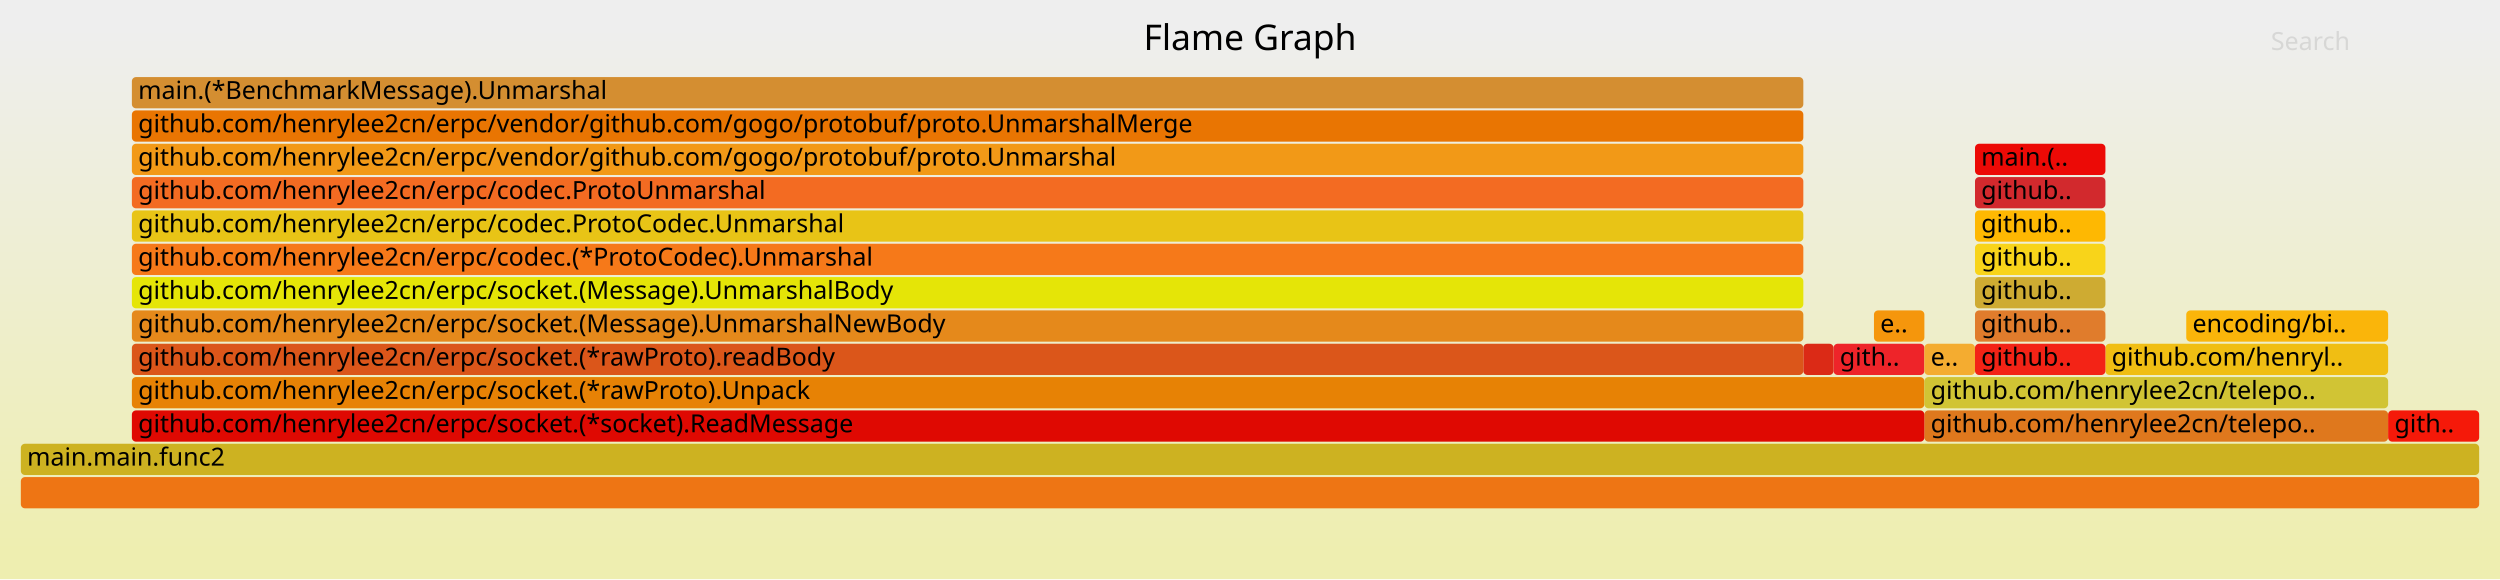
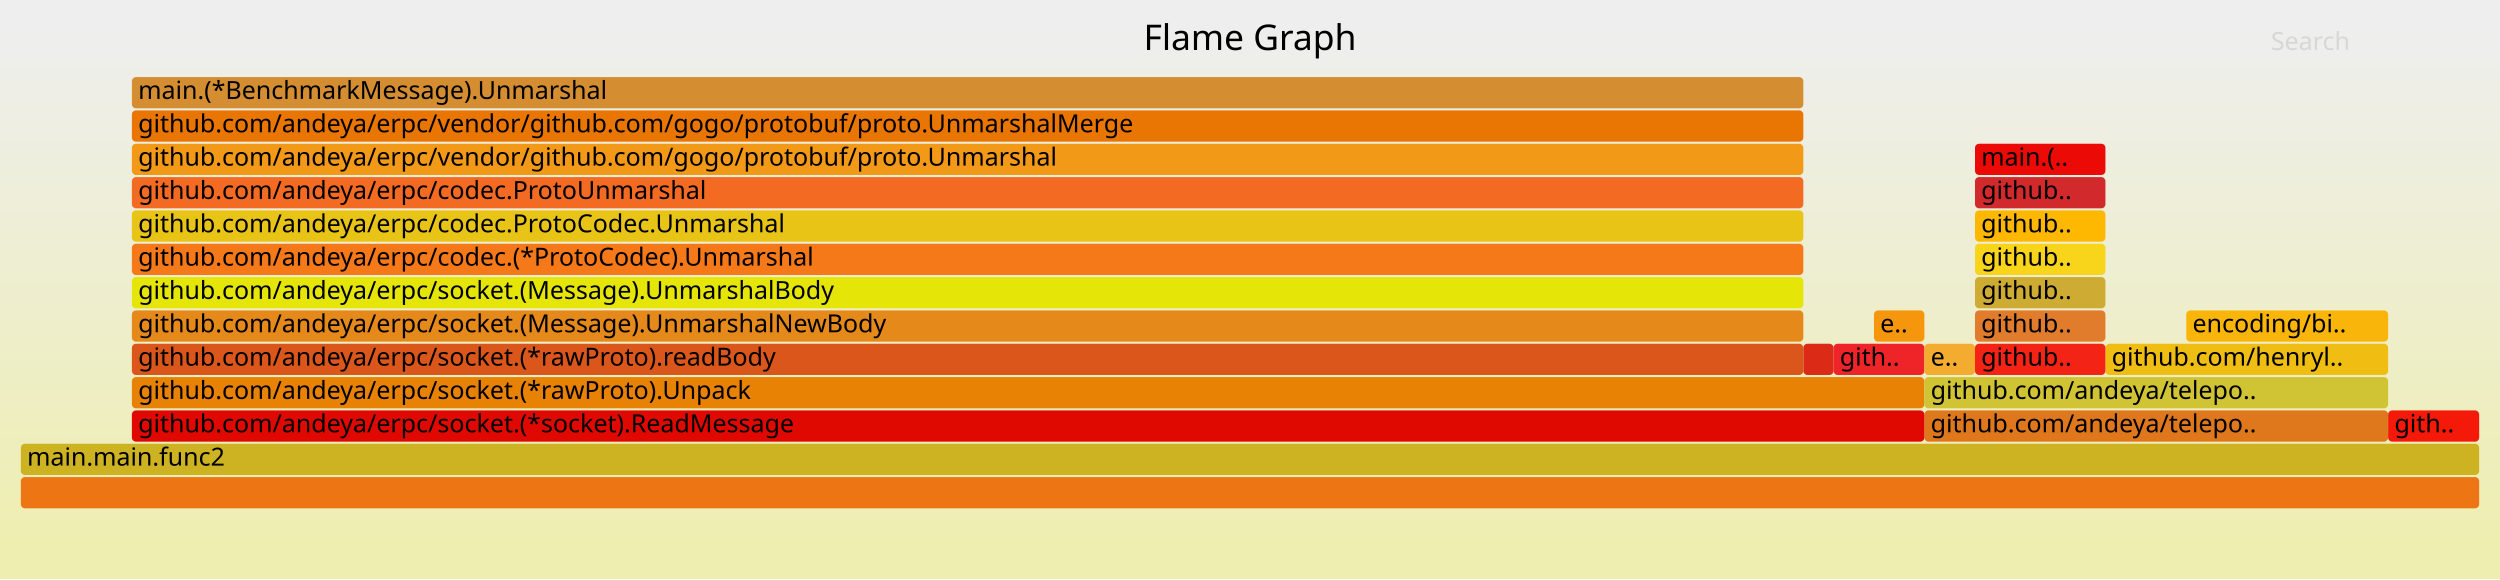
<svg xmlns="http://www.w3.org/2000/svg" version="1.1" width="1200" height="278" viewBox="0 0 1200 278">
  <defs>
    <linearGradient id="background" y1="0" y2="1" x1="0" x2="0">
      <stop stop-color="#eeeeee" offset="5%" />
      <stop stop-color="#eeeeb0" offset="95%" />
    </linearGradient>
  </defs>
  <style type="text/css">
	.func_g:hover { stroke:black; stroke-width:0.5; cursor:pointer; }
</style>
  <rect x="0.0" y="0" width="1200.0" height="278.0" fill="url(#background)" />
  <text text-anchor="middle" x="600.00" y="24" font-size="17" font-family="Verdana" fill="rgb(0,0,0)">Flame Graph</text>
  <text text-anchor="" x="10.00" y="261" font-size="12" font-family="Verdana" fill="rgb(0,0,0)" id="details"> </text>
  <text text-anchor="" x="10.00" y="24" font-size="12" font-family="Verdana" fill="rgb(0,0,0)" id="unzoom" style="opacity:0.0;cursor:pointer">Reset Zoom</text>
  <text text-anchor="" x="1090.00" y="24" font-size="12" font-family="Verdana" fill="rgb(0,0,0)" id="search" style="opacity:0.1;cursor:pointer">Search</text>
  <text text-anchor="" x="1090.00" y="261" font-size="12" font-family="Verdana" fill="rgb(0,0,0)" id="matched"> </text>
  <g class="func_g">
    <rect x="948.0" y="149" width="62.6" height="15.0" fill="rgb(224,124,44)" rx="2" ry="2" />
    <text text-anchor="" x="950.97" y="159.5" font-size="12" font-family="Verdana" fill="rgb(0,0,0)">github..</text>
  </g>
  <g class="func_g">
    <rect x="63.3" y="181" width="860.4" height="15.0" fill="rgb(231,130,5)" rx="2" ry="2" />
-     <text text-anchor="" x="66.32" y="191.5" font-size="12" font-family="Verdana" fill="rgb(0,0,0)">github.com/henrylee2cn/erpc/socket.(*rawProto).Unpack</text>
+     <text text-anchor="" x="66.32" y="191.5" font-size="12" font-family="Verdana" fill="rgb(0,0,0)">github.com/andeya/erpc/socket.(*rawProto).Unpack</text>
  </g>
  <g class="func_g">
    <rect x="63.3" y="37" width="802.3" height="15.0" fill="rgb(212,142,49)" rx="2" ry="2" />
    <text text-anchor="" x="66.32" y="47.5" font-size="12" font-family="Verdana" fill="rgb(0,0,0)">main.(*BenchmarkMessage).Unmarshal</text>
  </g>
  <g class="func_g">
    <rect x="899.5" y="149" width="24.2" height="15.0" fill="rgb(245,150,12)" rx="2" ry="2" />
    <text text-anchor="" x="902.50" y="159.5" font-size="12" font-family="Verdana" fill="rgb(0,0,0)">e..</text>
  </g>
  <g class="func_g">
    <rect x="63.3" y="133" width="802.3" height="15.0" fill="rgb(229,229,7)" rx="2" ry="2" />
-     <text text-anchor="" x="66.32" y="143.5" font-size="12" font-family="Verdana" fill="rgb(0,0,0)">github.com/henrylee2cn/erpc/socket.(Message).UnmarshalBody</text>
+     <text text-anchor="" x="66.32" y="143.5" font-size="12" font-family="Verdana" fill="rgb(0,0,0)">github.com/andeya/erpc/socket.(Message).UnmarshalBody</text>
  </g>
  <g class="func_g">
    <rect x="10.0" y="229" width="1180.0" height="15.0" fill="rgb(238,117,20)" rx="2" ry="2" />
    <text text-anchor="" x="13.00" y="239.5" font-size="12" font-family="Verdana" fill="rgb(0,0,0)" />
  </g>
  <g class="func_g">
    <rect x="10.0" y="213" width="1180.0" height="15.0" fill="rgb(205,178,33)" rx="2" ry="2" />
    <text text-anchor="" x="13.00" y="223.5" font-size="12" font-family="Verdana" fill="rgb(0,0,0)">main.main.func2</text>
  </g>
  <g class="func_g">
    <rect x="923.7" y="197" width="222.6" height="15.0" fill="rgb(223,120,29)" rx="2" ry="2" />
-     <text text-anchor="" x="926.73" y="207.5" font-size="12" font-family="Verdana" fill="rgb(0,0,0)">github.com/henrylee2cn/telepo..</text>
+     <text text-anchor="" x="926.73" y="207.5" font-size="12" font-family="Verdana" fill="rgb(0,0,0)">github.com/andeya/telepo..</text>
  </g>
  <g class="func_g">
    <rect x="63.3" y="117" width="802.3" height="15.0" fill="rgb(246,121,25)" rx="2" ry="2" />
-     <text text-anchor="" x="66.32" y="127.5" font-size="12" font-family="Verdana" fill="rgb(0,0,0)">github.com/henrylee2cn/erpc/codec.(*ProtoCodec).Unmarshal</text>
+     <text text-anchor="" x="66.32" y="127.5" font-size="12" font-family="Verdana" fill="rgb(0,0,0)">github.com/andeya/erpc/codec.(*ProtoCodec).Unmarshal</text>
  </g>
  <g class="func_g">
    <rect x="63.3" y="53" width="802.3" height="15.0" fill="rgb(233,117,2)" rx="2" ry="2" />
-     <text text-anchor="" x="66.32" y="63.5" font-size="12" font-family="Verdana" fill="rgb(0,0,0)">github.com/henrylee2cn/erpc/vendor/github.com/gogo/protobuf/proto.UnmarshalMerge</text>
+     <text text-anchor="" x="66.32" y="63.5" font-size="12" font-family="Verdana" fill="rgb(0,0,0)">github.com/andeya/erpc/vendor/github.com/gogo/protobuf/proto.UnmarshalMerge</text>
  </g>
  <g class="func_g">
    <rect x="948.0" y="85" width="62.6" height="15.0" fill="rgb(210,41,45)" rx="2" ry="2" />
    <text text-anchor="" x="950.97" y="95.5" font-size="12" font-family="Verdana" fill="rgb(0,0,0)">github..</text>
  </g>
  <g class="func_g">
    <rect x="1010.6" y="165" width="135.7" height="15.0" fill="rgb(240,190,19)" rx="2" ry="2" />
    <text text-anchor="" x="1013.61" y="175.5" font-size="12" font-family="Verdana" fill="rgb(0,0,0)">github.com/henryl..</text>
  </g>
  <g class="func_g">
    <rect x="63.3" y="101" width="802.3" height="15.0" fill="rgb(232,196,22)" rx="2" ry="2" />
-     <text text-anchor="" x="66.32" y="111.5" font-size="12" font-family="Verdana" fill="rgb(0,0,0)">github.com/henrylee2cn/erpc/codec.ProtoCodec.Unmarshal</text>
+     <text text-anchor="" x="66.32" y="111.5" font-size="12" font-family="Verdana" fill="rgb(0,0,0)">github.com/andeya/erpc/codec.ProtoCodec.Unmarshal</text>
  </g>
  <g class="func_g">
    <rect x="948.0" y="101" width="62.6" height="15.0" fill="rgb(254,184,2)" rx="2" ry="2" />
    <text text-anchor="" x="950.97" y="111.5" font-size="12" font-family="Verdana" fill="rgb(0,0,0)">github..</text>
  </g>
  <g class="func_g">
    <rect x="63.3" y="85" width="802.3" height="15.0" fill="rgb(243,107,34)" rx="2" ry="2" />
-     <text text-anchor="" x="66.32" y="95.5" font-size="12" font-family="Verdana" fill="rgb(0,0,0)">github.com/henrylee2cn/erpc/codec.ProtoUnmarshal</text>
+     <text text-anchor="" x="66.32" y="95.5" font-size="12" font-family="Verdana" fill="rgb(0,0,0)">github.com/andeya/erpc/codec.ProtoUnmarshal</text>
  </g>
  <g class="func_g">
    <rect x="948.0" y="133" width="62.6" height="15.0" fill="rgb(206,171,50)" rx="2" ry="2" />
    <text text-anchor="" x="950.97" y="143.5" font-size="12" font-family="Verdana" fill="rgb(0,0,0)">github..</text>
  </g>
  <g class="func_g">
    <rect x="63.3" y="149" width="802.3" height="15.0" fill="rgb(229,137,27)" rx="2" ry="2" />
-     <text text-anchor="" x="66.32" y="159.5" font-size="12" font-family="Verdana" fill="rgb(0,0,0)">github.com/henrylee2cn/erpc/socket.(Message).UnmarshalNewBody</text>
+     <text text-anchor="" x="66.32" y="159.5" font-size="12" font-family="Verdana" fill="rgb(0,0,0)">github.com/andeya/erpc/socket.(Message).UnmarshalNewBody</text>
  </g>
  <g class="func_g">
    <rect x="63.3" y="197" width="860.4" height="15.0" fill="rgb(223,9,2)" rx="2" ry="2" />
-     <text text-anchor="" x="66.32" y="207.5" font-size="12" font-family="Verdana" fill="rgb(0,0,0)">github.com/henrylee2cn/erpc/socket.(*socket).ReadMessage</text>
+     <text text-anchor="" x="66.32" y="207.5" font-size="12" font-family="Verdana" fill="rgb(0,0,0)">github.com/andeya/erpc/socket.(*socket).ReadMessage</text>
  </g>
  <g class="func_g">
    <rect x="948.0" y="117" width="62.6" height="15.0" fill="rgb(248,212,26)" rx="2" ry="2" />
    <text text-anchor="" x="950.97" y="127.5" font-size="12" font-family="Verdana" fill="rgb(0,0,0)">github..</text>
  </g>
  <g class="func_g">
    <rect x="1049.4" y="149" width="96.9" height="15.0" fill="rgb(250,181,10)" rx="2" ry="2" />
    <text text-anchor="" x="1052.39" y="159.5" font-size="12" font-family="Verdana" fill="rgb(0,0,0)">encoding/bi..</text>
  </g>
  <g class="func_g">
    <rect x="880.1" y="165" width="43.6" height="15.0" fill="rgb(238,36,41)" rx="2" ry="2" />
    <text text-anchor="" x="883.11" y="175.5" font-size="12" font-family="Verdana" fill="rgb(0,0,0)">gith..</text>
  </g>
  <g class="func_g">
    <rect x="1146.3" y="197" width="43.7" height="15.0" fill="rgb(245,25,9)" rx="2" ry="2" />
    <text text-anchor="" x="1149.34" y="207.5" font-size="12" font-family="Verdana" fill="rgb(0,0,0)">gith..</text>
  </g>
  <g class="func_g">
    <rect x="865.6" y="165" width="14.5" height="15.0" fill="rgb(219,42,22)" rx="2" ry="2" />
    <text text-anchor="" x="868.57" y="175.5" font-size="12" font-family="Verdana" fill="rgb(0,0,0)" />
  </g>
  <g class="func_g">
    <rect x="63.3" y="69" width="802.3" height="15.0" fill="rgb(242,153,23)" rx="2" ry="2" />
-     <text text-anchor="" x="66.32" y="79.5" font-size="12" font-family="Verdana" fill="rgb(0,0,0)">github.com/henrylee2cn/erpc/vendor/github.com/gogo/protobuf/proto.Unmarshal</text>
+     <text text-anchor="" x="66.32" y="79.5" font-size="12" font-family="Verdana" fill="rgb(0,0,0)">github.com/andeya/erpc/vendor/github.com/gogo/protobuf/proto.Unmarshal</text>
  </g>
  <g class="func_g">
    <rect x="923.7" y="165" width="24.3" height="15.0" fill="rgb(244,172,48)" rx="2" ry="2" />
    <text text-anchor="" x="926.73" y="175.5" font-size="12" font-family="Verdana" fill="rgb(0,0,0)">e..</text>
  </g>
  <g class="func_g">
    <rect x="948.0" y="165" width="62.6" height="15.0" fill="rgb(243,35,22)" rx="2" ry="2" />
    <text text-anchor="" x="950.97" y="175.5" font-size="12" font-family="Verdana" fill="rgb(0,0,0)">github..</text>
  </g>
  <g class="func_g">
    <rect x="923.7" y="181" width="222.6" height="15.0" fill="rgb(209,196,52)" rx="2" ry="2" />
-     <text text-anchor="" x="926.73" y="191.5" font-size="12" font-family="Verdana" fill="rgb(0,0,0)">github.com/henrylee2cn/telepo..</text>
+     <text text-anchor="" x="926.73" y="191.5" font-size="12" font-family="Verdana" fill="rgb(0,0,0)">github.com/andeya/telepo..</text>
  </g>
  <g class="func_g">
    <rect x="63.3" y="165" width="802.3" height="15.0" fill="rgb(219,86,26)" rx="2" ry="2" />
-     <text text-anchor="" x="66.32" y="175.5" font-size="12" font-family="Verdana" fill="rgb(0,0,0)">github.com/henrylee2cn/erpc/socket.(*rawProto).readBody</text>
+     <text text-anchor="" x="66.32" y="175.5" font-size="12" font-family="Verdana" fill="rgb(0,0,0)">github.com/andeya/erpc/socket.(*rawProto).readBody</text>
  </g>
  <g class="func_g">
    <rect x="948.0" y="69" width="62.6" height="15.0" fill="rgb(236,10,6)" rx="2" ry="2" />
    <text text-anchor="" x="950.97" y="79.5" font-size="12" font-family="Verdana" fill="rgb(0,0,0)">main.(..</text>
  </g>
</svg>
